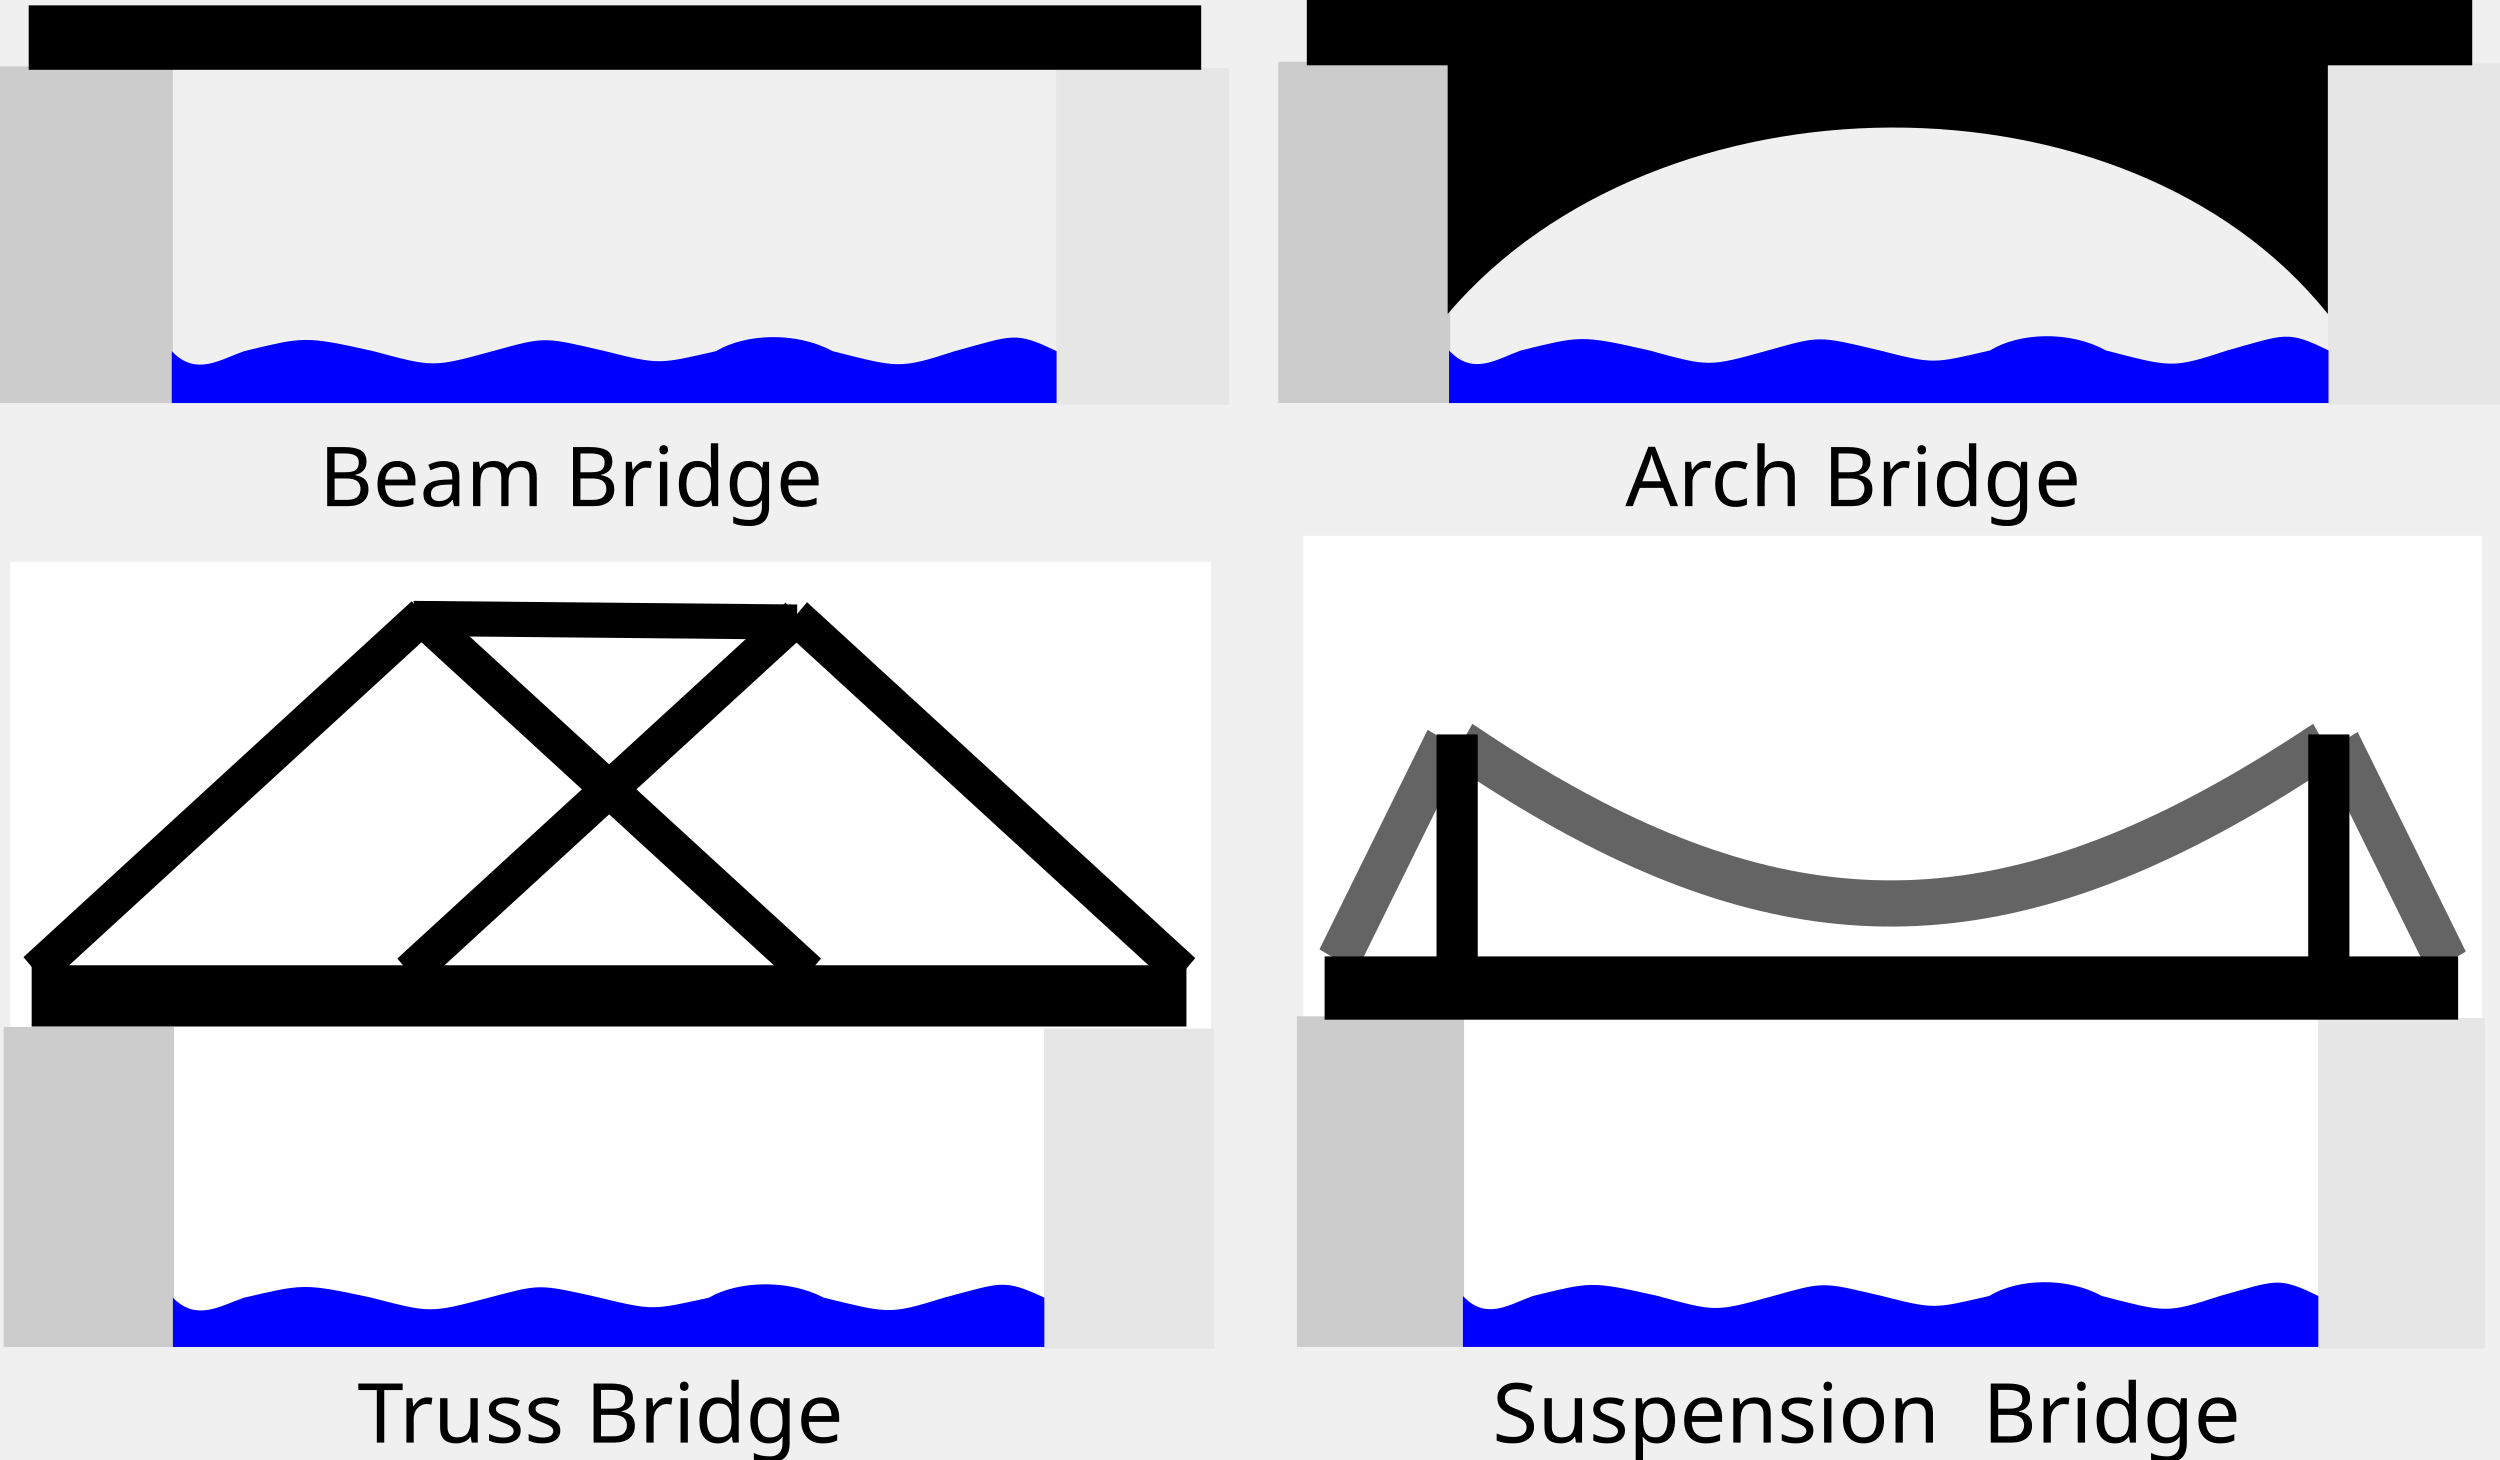
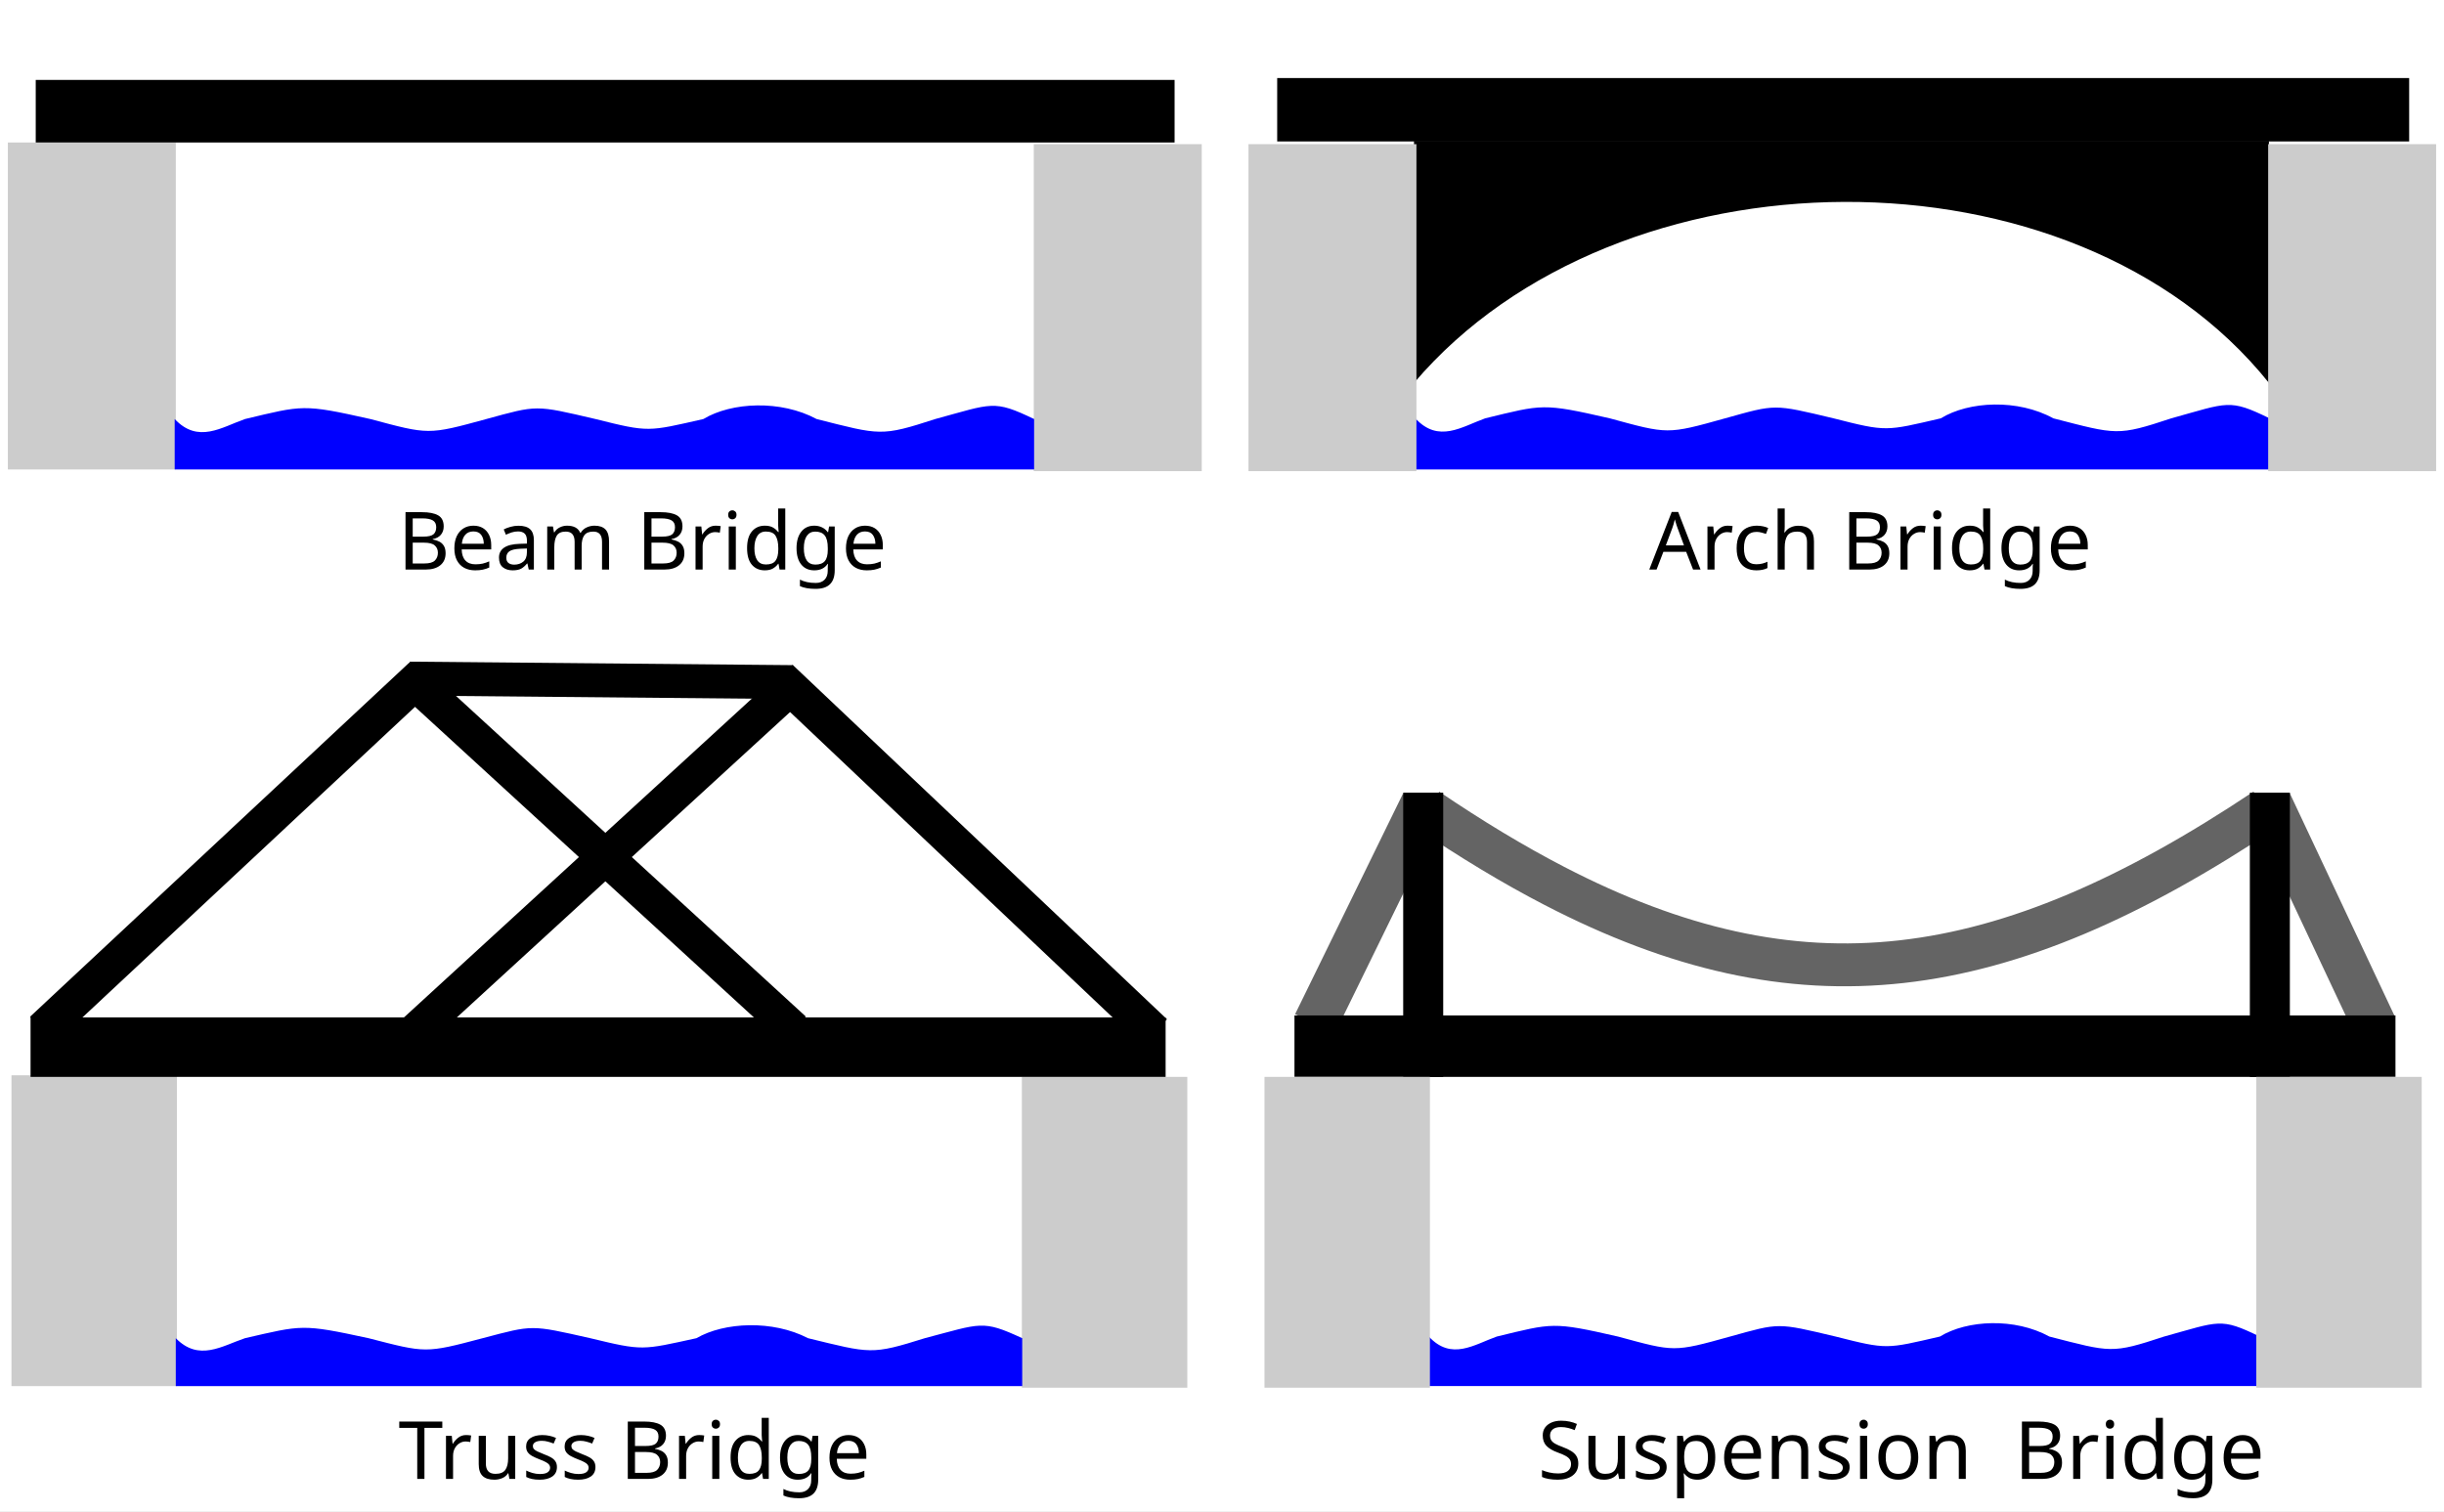
- <svg xmlns="http://www.w3.org/2000/svg" width="191.798mm" height="111.995mm" viewBox="0 0 679.6 396.832" id="svg2" version="1.1">
+ <svg xmlns="http://www.w3.org/2000/svg" width="7.6in" height="4.7in" viewBox="0 0 684 423" id="svg2" version="1.1">
  <defs id="defs4">
    </defs>
-   <g id="layer1" transform="translate(-36.48183,-49.21407)">
-     <rect style="fill:#ffffff;fill-opacity:1;fill-rule:nonzero;stroke:none" id="rect4462" width="326.403" height="212.026" x="39.274" y="201.949" />
-     <g id="g4028" transform="matrix(0.3139133,0,0,0.3268826,24.81266,-338.1565)">
-       <rect y="2039.055" x="40.391" height="266.183" width="147.486" id="rect2816-71" style="fill:#cccccc;fill-opacity:1;fill-rule:nonzero;stroke:none" />
-       <rect y="2040.417" x="941.211" height="266.183" width="147.486" id="rect2816-7-1" style="fill:#e6e6e6;fill-opacity:1;fill-rule:nonzero;stroke:none" />
-       <path id="rect2864-2" d="m 186.893,2264.193 c 20.57,20.229 41.141,6.671 61.711,0 50.978,-11.249 50.658,-12.367 110.093,0 51.371,12.693 50.368,13.062 101.807,0 45.218,-11.433 42.307,-11.594 95.888,0 47.14,10.928 45.917,10.277 94.704,0 24.82,-13.883 68.103,-15.698 99.439,0 56.033,13.128 56.428,14.365 104.174,0 50.337,-12.67 51.074,-15.885 86.823,0 l 0,41.044 -754.638,0 0,-41.044 z" style="fill:#0000ff;fill-opacity:1;fill-rule:nonzero;stroke:none" />
-       <path id="path2904-7" d="M 404.006,1696.766 67.807,1992.715" style="fill:none;stroke:#000000;stroke-width:31.218;stroke-linecap:butt;stroke-linejoin:miter;stroke-miterlimit:4;stroke-dasharray:none;stroke-opacity:1" />
-       <path id="path3744-6" d="m 395.32,1699.345 332.1,3.004" style="fill:none;stroke:#000000;stroke-width:29.231;stroke-linecap:butt;stroke-linejoin:miter;stroke-miterlimit:4;stroke-dasharray:none;stroke-opacity:1" />
-       <path id="path2904-5-1" d="m 725.718,1697.582 336.198,295.949" style="fill:none;stroke:#000000;stroke-width:31.218;stroke-linecap:butt;stroke-linejoin:miter;stroke-miterlimit:4;stroke-dasharray:none;stroke-opacity:1" />
-       <path id="path2904-5-5-4" d="m 401.638,1697.95 336.198,295.949" style="fill:none;stroke:#000000;stroke-width:31.218;stroke-linecap:butt;stroke-linejoin:miter;stroke-miterlimit:4;stroke-dasharray:none;stroke-opacity:1" />
-       <path id="path2904-1-2" d="M 727.718,1697.95 391.52,1993.899" style="fill:none;stroke:#000000;stroke-width:31.218;stroke-linecap:butt;stroke-linejoin:miter;stroke-miterlimit:4;stroke-dasharray:none;stroke-opacity:1" />
-       <rect y="1987.772" x="64.59" height="50.93" width="1000" id="rect2862-9-6" style="fill:#000000;fill-opacity:1;fill-rule:nonzero;stroke:none" />
-     </g>
-     <g id="g4078" transform="matrix(0.3168042,0,0,0.3484965,708.4057,-449.2944)">
-       <g id="g4022-8" transform="translate(-1066.548,106.2232)">
-         <rect style="fill:#cccccc;fill-opacity:1;fill-rule:nonzero;stroke:none" id="rect2816-4-5" width="147.486" height="266.183" x="42.472" y="1372.437" />
-         <rect style="fill:#e6e6e6;fill-opacity:1;fill-rule:nonzero;stroke:none" id="rect2816-7-0-7" width="147.486" height="266.183" x="943.293" y="1373.799" />
-         <rect style="fill:#000000;fill-opacity:1;fill-rule:nonzero;stroke:none" id="rect2862-9-61" width="1000" height="50.93" x="66.945" y="1324.231" />
-         <path style="fill:#0000ff;fill-opacity:1;fill-rule:nonzero;stroke:none" d="m 188.975,1597.576 c 20.57,20.229 41.141,6.671 61.711,0 50.978,-11.249 50.658,-12.367 110.093,0 51.371,12.693 50.368,13.062 101.807,0 45.218,-11.433 42.307,-11.594 95.888,0 47.14,10.928 45.917,10.277 94.704,0 24.82,-13.883 68.103,-15.698 99.439,0 56.033,13.128 56.428,14.365 104.174,0 50.337,-12.67 51.074,-15.885 86.823,0 l 0,41.044 -754.638,0 0,-41.044 z" id="rect2864-4-8" />
-       </g>
-       <path id="rect4073" d="m -878.745,1480.897 755.262,0 0,194.457 c -172.461,-195.837 -575.765,-191.927 -755.262,0 l 0,-194.457 z" style="fill:#000000;fill-opacity:1;fill-rule:nonzero;stroke:none" />
-     </g>
-     <g id="g4022" transform="matrix(0.3187314,0,0,0.3438649,22.94457,-404.6803)">
-       <rect y="1372.437" x="42.472" height="266.183" width="147.486" id="rect2816-4" style="fill:#cccccc;fill-opacity:1;fill-rule:nonzero;stroke:none" />
-       <rect y="1373.799" x="943.293" height="266.183" width="147.486" id="rect2816-7-0" style="fill:#e6e6e6;fill-opacity:1;fill-rule:nonzero;stroke:none" />
-       <rect y="1324.231" x="66.945" height="50.93" width="1000" id="rect2862-9" style="fill:#000000;fill-opacity:1;fill-rule:nonzero;stroke:none" />
-       <path id="rect2864-4" d="m 188.975,1597.576 c 20.57,20.229 41.141,6.671 61.711,0 50.978,-11.249 50.658,-12.367 110.093,0 51.371,12.693 50.368,13.062 101.807,0 45.218,-11.433 42.307,-11.594 95.888,0 47.14,10.928 45.917,10.277 94.704,0 24.82,-13.883 68.103,-15.698 99.439,0 56.033,13.128 56.428,14.365 104.174,0 50.337,-12.67 51.074,-15.885 86.823,0 l 0,41.044 -754.638,0 0,-41.044 z" style="fill:#0000ff;fill-opacity:1;fill-rule:nonzero;stroke:none" />
-     </g>
-     <rect style="fill:#ffffff;fill-opacity:1;fill-rule:nonzero;stroke:none" id="rect4462-6-3" width="320.391" height="219.036" x="390.775" y="194.878" />
-     <g id="g4262" transform="matrix(0.3081317,0,0,0.3376895,-219.8653,-748.5523)">
-       <path id="path4214-8-7" d="m 2012.344,3135.491 95.417,-176.725" style="fill:#b3b3b3;stroke:#646464;stroke-width:37.201;stroke-linecap:butt;stroke-linejoin:miter;stroke-miterlimit:4;stroke-dasharray:none;stroke-opacity:1" />
-       <path id="path4260" d="m 2121.14,2960.91 c 39.925,24.681 78.271,45.817 115.505,63.408 221.757,104.766 404.074,83.751 645.722,-63.408" style="fill:none;stroke:#646464;stroke-width:37.201;stroke-linecap:butt;stroke-linejoin:miter;stroke-miterlimit:4;stroke-dasharray:none;stroke-opacity:1" />
-       <path id="path4214-8" d="m 2990.969,3137.235 -95.417,-176.725" style="fill:none;stroke:#646464;stroke-width:37.201;stroke-linecap:butt;stroke-linejoin:miter;stroke-miterlimit:4;stroke-dasharray:none;stroke-opacity:1" />
-       <g id="g4131-3" transform="translate(1989.74,-388.4441)">
-         <g transform="translate(-58.72371,1026.109)" id="g4139-1">
-           <g id="g4022-9-2" transform="translate(2.582898,1170.44)">
-             <rect style="fill:#cccccc;fill-opacity:1;fill-rule:nonzero;stroke:none" id="rect2816-4-2-3" width="147.486" height="266.183" x="42.472" y="1372.437" />
-             <rect style="fill:#e6e6e6;fill-opacity:1;fill-rule:nonzero;stroke:none" id="rect2816-7-0-79-3" width="147.486" height="266.183" x="943.293" y="1373.799" />
-             <rect style="fill:#000000;fill-opacity:1;fill-rule:nonzero;stroke:none" id="rect2862-9-5-4" width="1000" height="50.93" x="66.945" y="1324.231" />
-             <path style="fill:#0000ff;fill-opacity:1;fill-rule:nonzero;stroke:none" d="m 188.975,1597.576 c 20.57,20.229 41.141,6.671 61.711,0 50.978,-11.249 50.658,-12.367 110.093,0 51.371,12.693 50.368,13.062 101.807,0 45.218,-11.433 42.307,-11.594 95.888,0 47.14,10.928 45.917,10.277 94.704,0 24.82,-13.883 68.103,-15.698 99.439,0 56.033,13.128 56.428,14.365 104.174,0 50.337,-12.67 51.074,-15.885 86.823,0 l 0,41.044 -754.638,0 0,-41.044 z" id="rect2864-4-4-1" />
-           </g>
-         </g>
-       </g>
-       <rect y="2953.637" x="2099.291" height="228.96" width="36.343" id="rect4190" style="fill:#000000;fill-opacity:1;fill-rule:nonzero;stroke:none" />
-       <rect y="2953.637" x="2868.295" height="228.96" width="36.343" id="rect4190-3" style="fill:#000000;fill-opacity:1;fill-rule:nonzero;stroke:none" />
-     </g>
-     <text xml:space="preserve" style="font-style:normal;font-weight:normal;font-size:40px;line-height:125%;font-family:Sans;letter-spacing:0px;word-spacing:0px;fill:#000000;fill-opacity:1;stroke:none;stroke-width:1px;stroke-linecap:butt;stroke-linejoin:miter;stroke-opacity:1" x="123.239" y="186.808" id="text3800">
-       <tspan id="tspan3802" x="123.239" y="186.808" style="font-size:22.5px">Beam Bridge</tspan>
+   <g id="layer1" transform="translate(-36.48183,-23.04641)">
+     <rect style="opacity:1;fill:#ffffff;fill-opacity:1;fill-rule:nonzero;stroke:none;stroke-width:2;stroke-linecap:round;stroke-linejoin:miter;stroke-miterlimit:10.433;stroke-dasharray:none;stroke-dashoffset:0;stroke-opacity:1" id="rect4461" width="684" height="423" x="36.482" y="23.046" />
+     <rect style="fill:#ffffff;fill-opacity:1;fill-rule:nonzero;stroke:none" id="rect4462" width="326.403" height="212.026" x="41.474" y="197.629" />
+     <rect style="fill:#cccccc;fill-opacity:1;fill-rule:nonzero;stroke:none" id="rect2816-71" width="46.298" height="87.011" x="39.692" y="324.055" />
+     <rect style="fill:#cccccc;fill-opacity:1;fill-rule:nonzero;stroke:none" id="rect2816-7-1" width="46.298" height="87.011" x="322.471" y="324.5" />
+     <path style="fill:#0000ff;fill-opacity:1;fill-rule:nonzero;stroke:none" d="m 85.681,397.649 c 6.457,6.613 12.915,2.181 19.372,0 16.003,-3.677 15.902,-4.043 34.56,0 16.126,4.149 15.811,4.27 31.958,0 14.195,-3.737 13.281,-3.79 30.1,0 14.798,3.572 14.414,3.359 29.729,0 7.791,-4.538 21.378,-5.131 31.215,0 17.59,4.291 17.713,4.696 32.702,0 15.801,-4.141 16.033,-5.192 27.255,0 l 0,13.417 -236.891,0 0,-13.417 z" id="rect2864-2" />
+     <path style="fill:none;stroke:#000000;stroke-width:10.153;stroke-linecap:butt;stroke-linejoin:miter;stroke-miterlimit:4;stroke-dasharray:none;stroke-opacity:1" d="M 154.503,212.225 48.352,311.374" id="path2904-7" />
+     <path style="fill:none;stroke:#000000;stroke-width:9.492;stroke-linecap:butt;stroke-linejoin:miter;stroke-miterlimit:4;stroke-dasharray:none;stroke-opacity:1" d="m 151.103,213.01 107.265,0.981" id="path3744-6" />
+     <path style="fill:none;stroke:#000000;stroke-width:10.088;stroke-linecap:butt;stroke-linejoin:miter;stroke-miterlimit:4;stroke-dasharray:none;stroke-opacity:1" d="m 254.857,212.829 104.751,99.196" id="path2904-5-1" />
+     <path style="fill:none;stroke:#000000;stroke-width:10;stroke-linecap:butt;stroke-linejoin:miter;stroke-miterlimit:4;stroke-dasharray:none;stroke-opacity:1" d="m 153.092,214.554 105.537,96.741" id="path2904-5-5-4" />
+     <path style="fill:none;stroke:#000000;stroke-width:10;stroke-linecap:butt;stroke-linejoin:miter;stroke-miterlimit:4;stroke-dasharray:none;stroke-opacity:1" d="M 255.453,217.554 149.916,314.294" id="path2904-1-2" />
+     <rect style="fill:#000000;fill-opacity:1;fill-rule:nonzero;stroke:none" id="rect2862-9-6" width="317.668" height="16.648" x="45.035" y="307.852" />
+     <rect style="fill:#000000;fill-opacity:1;fill-rule:nonzero;stroke:none" id="rect2862-9-61" width="316.804" height="17.749" x="393.927" y="44.894" />
+     <path style="fill:#0000ff;fill-opacity:1;fill-rule:nonzero;stroke:none" d="m 432.587,140.154 c 6.517,7.05 13.034,2.325 19.55,0 16.15,-3.92 16.049,-4.31 34.878,0 16.275,4.423 15.957,4.552 32.253,0 14.325,-3.984 13.403,-4.04 30.378,0 14.934,3.808 14.547,3.582 30.003,0 7.863,-4.838 21.575,-5.471 31.503,0 17.752,4.575 17.877,5.006 33.003,0 15.947,-4.415 16.18,-5.536 27.506,0 l 0,14.304 -239.072,0 0,-14.304 z" id="rect2864-4-8" />
+     <path style="fill:#000000;fill-opacity:1;fill-rule:nonzero;stroke:none" d="m 432.216,62.473 239.27,0 0,67.768 c -54.636,-68.248 -182.405,-66.886 -239.27,0 l 0,-67.768 z" id="rect4073" />
+     <rect style="fill:#cccccc;fill-opacity:1;fill-rule:nonzero;stroke:none" id="rect2816-4" width="47.008" height="91.531" x="38.682" y="62.933" />
+     <rect style="fill:#cccccc;fill-opacity:1;fill-rule:nonzero;stroke:none" id="rect2816-7-0" width="47.008" height="91.531" x="325.801" y="63.401" />
+     <rect style="fill:#000000;fill-opacity:1;fill-rule:nonzero;stroke:none" id="rect2862-9" width="318.731" height="17.513" x="46.482" y="45.419" />
+     <path style="fill:#0000ff;fill-opacity:1;fill-rule:nonzero;stroke:none" d="m 85.377,140.35 c 6.556,6.956 13.113,2.294 19.669,0 16.248,-3.868 16.146,-4.253 35.09,0 16.374,4.365 16.054,4.491 32.449,0 14.412,-3.931 13.484,-3.987 30.562,0 15.025,3.758 14.635,3.534 30.185,0 7.911,-4.774 21.707,-5.398 31.694,0 17.859,4.514 17.985,4.939 33.204,0 16.044,-4.357 16.279,-5.462 27.673,0 l 0,14.114 -240.527,0 0,-14.114 z" id="rect2864-4" />
+     <rect y="63.401" x="385.89" height="91.531" width="47.008" id="rect4314" style="fill:#cccccc;fill-opacity:1;fill-rule:nonzero;stroke:none" />
+     <rect style="fill:#ffffff;fill-opacity:1;fill-rule:nonzero;stroke:none" id="rect4462-6-3" width="320.391" height="219.036" x="392.975" y="190.558" />
+     <path style="fill:#b3b3b3;stroke:#646464;stroke-width:12.352;stroke-linecap:butt;stroke-linejoin:miter;stroke-miterlimit:4;stroke-dasharray:none;stroke-opacity:1" d="M 404.494,309.644 434.648,247.988" id="path4214-8-7" />
+     <path style="fill:none;stroke:#646464;stroke-width:12.334;stroke-linecap:butt;stroke-linejoin:miter;stroke-miterlimit:4;stroke-dasharray:none;stroke-opacity:1" d="M 701.188,310.322 671.659,247.55" id="path4214-8" />
+     <path style="fill:#0000ff;fill-opacity:1;fill-rule:nonzero;stroke:none" d="m 436.367,397.191 c 6.338,6.831 12.677,2.253 19.015,0 15.708,-3.799 15.609,-4.176 33.923,0 15.829,4.286 15.52,4.411 31.37,0 13.933,-3.861 13.036,-3.915 29.546,0 14.525,3.69 14.148,3.47 29.181,0 7.648,-4.688 20.985,-5.301 30.64,0 17.266,4.433 17.387,4.851 32.099,0 15.51,-4.278 15.737,-5.364 26.753,0 l 0,13.86 -232.528,0 0,-13.86 z" id="rect2864-4-4-1" />
+     <rect style="fill:#000000;fill-opacity:1;fill-rule:nonzero;stroke:none" id="rect2862-9-5-4" width="308.132" height="17.199" x="398.766" y="307.302" />
+     <path style="fill:none;stroke:#646464;stroke-width:12;stroke-linecap:butt;stroke-linejoin:miter;stroke-miterlimit:4;stroke-dasharray:none;stroke-opacity:1" d="m 435.925,249.639 c 12.302,8.334 24.118,15.472 35.591,21.412 68.33,35.378 124.508,28.282 198.967,-21.412" id="path4260" />
+     <rect style="fill:#000000;fill-opacity:1;fill-rule:nonzero;stroke:none" id="rect4190" width="11.198" height="79.57" x="429.193" y="244.93" />
+     <text xml:space="preserve" style="font-style:normal;font-weight:normal;font-size:40px;line-height:125%;font-family:Sans;letter-spacing:0px;word-spacing:0px;fill:#000000;fill-opacity:1;stroke:none;stroke-width:1px;stroke-linecap:butt;stroke-linejoin:miter;stroke-opacity:1" x="147.787" y="182.488" id="text3800">
+       <tspan id="tspan3802" x="147.787" y="182.488" style="font-style:normal;font-variant:normal;font-weight:normal;font-stretch:normal;font-size:22.5px;font-family:'Gill Sans';-inkscape-font-specification:'Gill Sans'">Beam Bridge</tspan>
    </text>
-     <text xml:space="preserve" style="font-style:normal;font-weight:normal;font-size:40px;line-height:125%;font-family:Sans;letter-spacing:0px;word-spacing:0px;fill:#000000;fill-opacity:1;stroke:none;stroke-width:1px;stroke-linecap:butt;stroke-linejoin:miter;stroke-opacity:1" x="478.286" y="186.808" id="text3800-7">
-       <tspan id="tspan3802-4" x="478.286" y="186.808" style="font-size:22.5px">Arch Bridge</tspan>
+     <text xml:space="preserve" style="font-style:normal;font-weight:normal;font-size:40px;line-height:125%;font-family:Sans;letter-spacing:0px;word-spacing:0px;fill:#000000;fill-opacity:1;stroke:none;stroke-width:1px;stroke-linecap:butt;stroke-linejoin:miter;stroke-opacity:1" x="498.06" y="182.488" id="text3800-7">
+       <tspan id="tspan3802-4" x="498.06" y="182.488" style="font-style:normal;font-variant:normal;font-weight:normal;font-stretch:normal;font-size:22.5px;font-family:'Gill Sans';-inkscape-font-specification:'Gill Sans'">Arch Bridge</tspan>
    </text>
-     <text xml:space="preserve" style="font-style:normal;font-weight:normal;font-size:40px;line-height:125%;font-family:Sans;letter-spacing:0px;word-spacing:0px;fill:#000000;fill-opacity:1;stroke:none;stroke-width:1px;stroke-linecap:butt;stroke-linejoin:miter;stroke-opacity:1" x="133.668" y="441.366" id="text3800-76">
-       <tspan id="tspan3802-1" x="133.668" y="441.366" style="font-size:22.5px">Truss Bridge</tspan>
+     <text xml:space="preserve" style="font-style:normal;font-weight:normal;font-size:40px;line-height:125%;font-family:Sans;letter-spacing:0px;word-spacing:0px;fill:#000000;fill-opacity:1;stroke:none;stroke-width:1px;stroke-linecap:butt;stroke-linejoin:miter;stroke-opacity:1" x="148.002" y="437.046" id="text3800-76">
+       <tspan id="tspan3802-1" x="148.002" y="437.046" style="font-style:normal;font-variant:normal;font-weight:normal;font-stretch:normal;font-size:22.5px;font-family:'Gill Sans';-inkscape-font-specification:'Gill Sans'">Truss Bridge</tspan>
    </text>
-     <text xml:space="preserve" style="font-style:normal;font-weight:normal;font-size:40px;line-height:125%;font-family:Sans;letter-spacing:0px;word-spacing:0px;fill:#000000;fill-opacity:1;stroke:none;stroke-width:1px;stroke-linecap:butt;stroke-linejoin:miter;stroke-opacity:1" x="442.197" y="441.366" id="text3800-9">
-       <tspan id="tspan3802-3" x="442.197" y="441.366" style="font-size:22.5px">Suspension  Bridge</tspan>
+     <text xml:space="preserve" style="font-style:normal;font-weight:normal;font-size:40px;line-height:125%;font-family:Sans;letter-spacing:0px;word-spacing:0px;fill:#000000;fill-opacity:1;stroke:none;stroke-width:1px;stroke-linecap:butt;stroke-linejoin:miter;stroke-opacity:1" x="466.902" y="437.046" id="text3800-9">
+       <tspan id="tspan3802-3" x="466.902" y="437.046" style="font-style:normal;font-variant:normal;font-weight:normal;font-stretch:normal;font-size:22.5px;font-family:'Gill Sans';-inkscape-font-specification:'Gill Sans'">Suspension  Bridge</tspan>
    </text>
+     <rect style="fill:#cccccc;fill-opacity:1;fill-rule:nonzero;stroke:none" id="rect4331" width="47.008" height="91.531" x="671.274" y="63.401" />
+     <rect y="244.93" x="666.147" height="79.57" width="11.198" id="rect4381" style="fill:#000000;fill-opacity:1;fill-rule:nonzero;stroke:none" />
+     <rect y="324.5" x="390.372" height="87.011" width="46.298" id="rect4365" style="fill:#cccccc;fill-opacity:1;fill-rule:nonzero;stroke:none" />
+     <rect style="fill:#cccccc;fill-opacity:1;fill-rule:nonzero;stroke:none" id="rect4367" width="46.298" height="87.011" x="667.944" y="324.5" />
  </g>
</svg>
